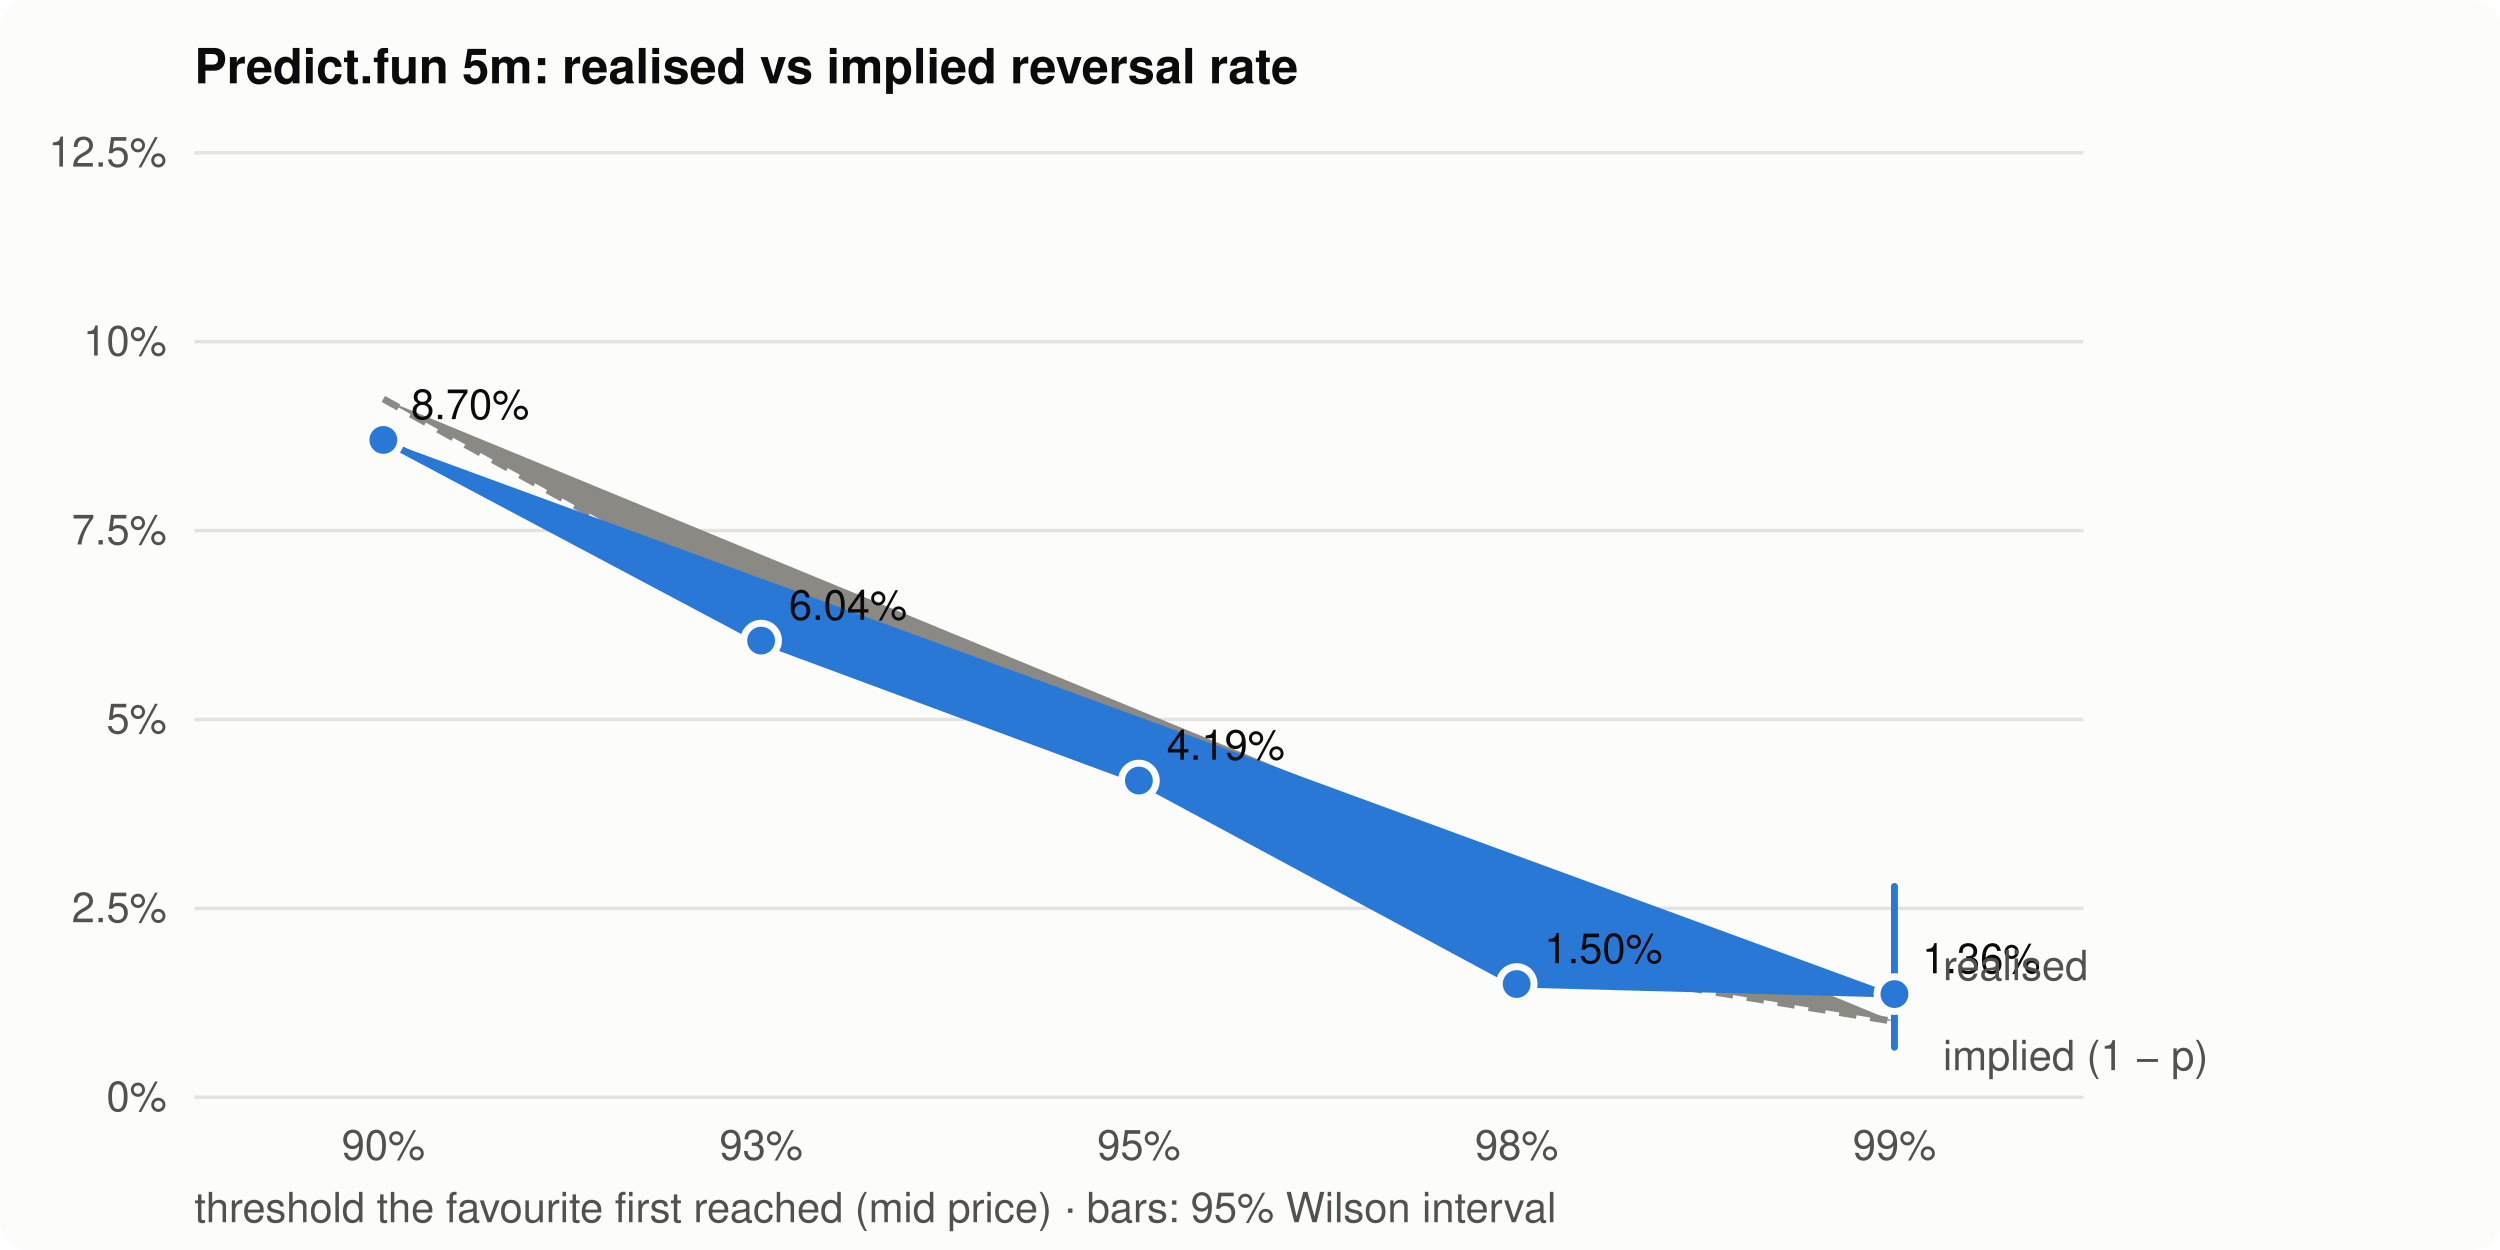
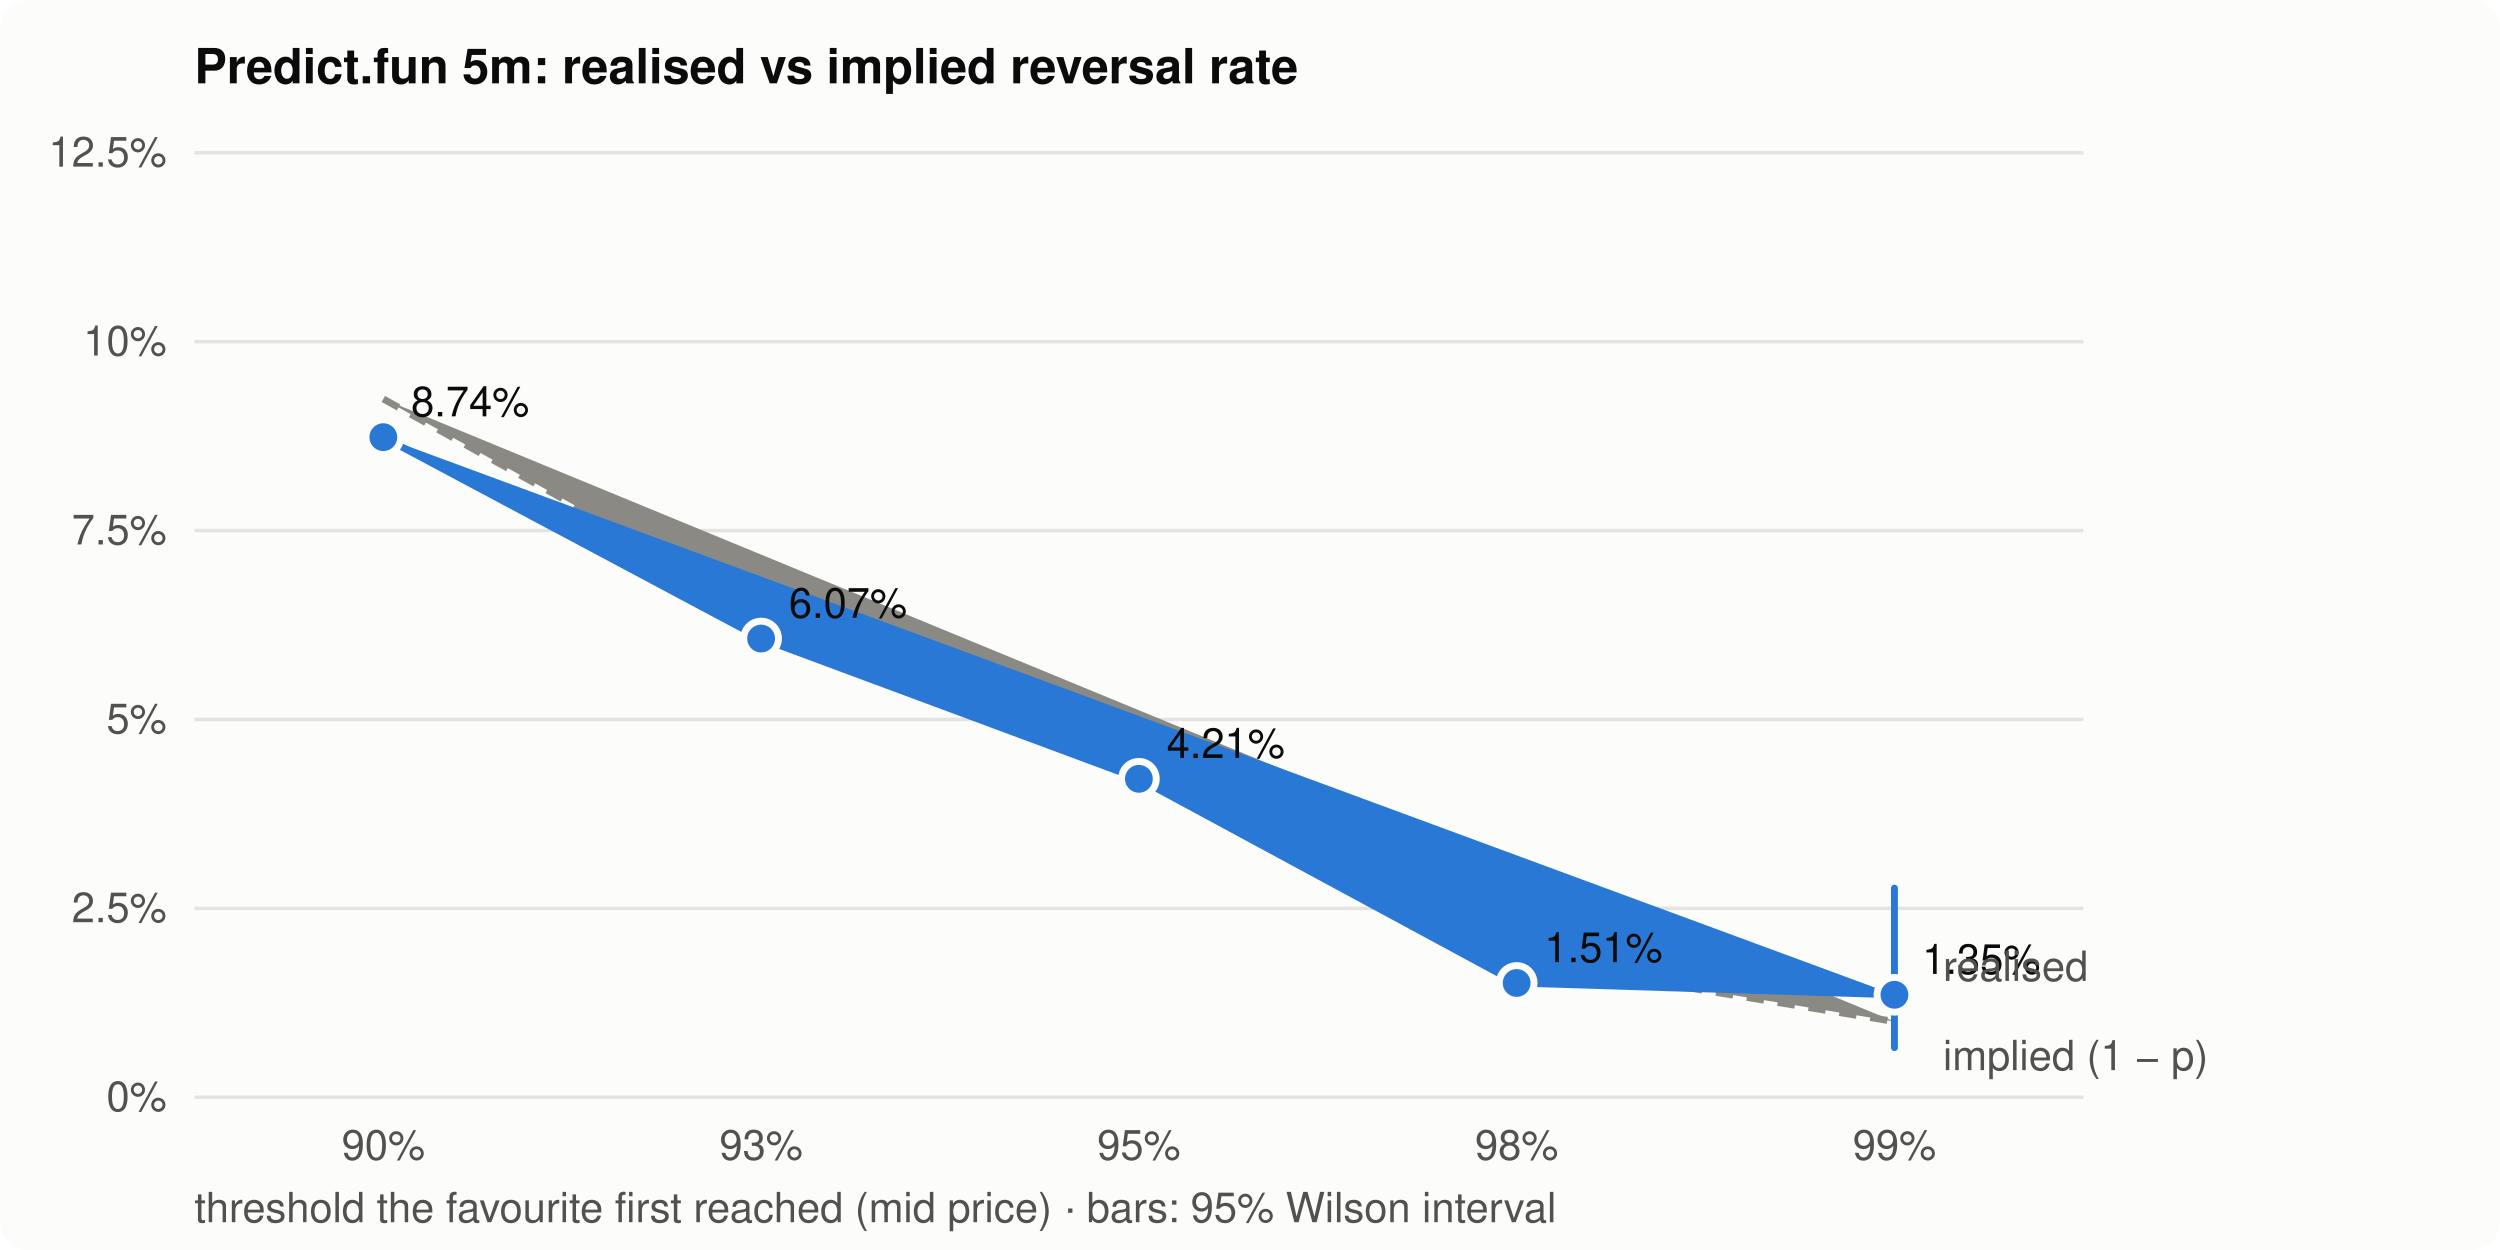
<svg xmlns="http://www.w3.org/2000/svg" viewBox="0 0 720 360" width="720" height="360" role="img" aria-label="Predict.fun 5m: realised vs implied reversal rate">
  <style>
  .bg{fill:#fcfcfb} .t1{fill:#0b0b0b} .t2{fill:#52514e} .grid{stroke:#e4e3df}
  .s1{stroke:#2a78d6;fill:#2a78d6} .s2{stroke:#eb6834;fill:#eb6834} .s3{stroke:#1baf7a;fill:#1baf7a}
  .ref{stroke:#8a8984;fill:#8a8984} .ring{stroke:#fcfcfb}
  text{font-family:-apple-system,Segoe UI,Helvetica,Arial,sans-serif;font-size:12px}
  .title{font-size:14px;font-weight:600}
  @media (prefers-color-scheme: dark){
    .bg{fill:#1a1a19} .t1{fill:#f0efec} .t2{fill:#c3c2b7} .grid{stroke:#34332f}
    .s1{stroke:#3987e5;fill:#3987e5} .s2{stroke:#d95926;fill:#d95926} .s3{stroke:#199e70;fill:#199e70}
    .ref{stroke:#9d9c96;fill:#9d9c96} .ring{stroke:#1a1a19}
  }
</style>
  <rect class="bg" width="720" height="360" rx="8" />
  <text class="t1 title" x="56" y="24">Predict.fun 5m: realised vs implied reversal rate</text>
  <line class="grid" x1="56" x2="600" y1="316.0" y2="316.0" stroke-width="1" />
  <text class="t2" x="48" y="320.0" text-anchor="end">0%</text>
  <line class="grid" x1="56" x2="600" y1="261.6" y2="261.6" stroke-width="1" />
  <text class="t2" x="48" y="265.6" text-anchor="end">2.5%</text>
  <line class="grid" x1="56" x2="600" y1="207.2" y2="207.2" stroke-width="1" />
  <text class="t2" x="48" y="211.2" text-anchor="end">5%</text>
  <line class="grid" x1="56" x2="600" y1="152.8" y2="152.8" stroke-width="1" />
  <text class="t2" x="48" y="156.8" text-anchor="end">7.5%</text>
  <line class="grid" x1="56" x2="600" y1="98.4" y2="98.4" stroke-width="1" />
  <text class="t2" x="48" y="102.4" text-anchor="end">10%</text>
  <line class="grid" x1="56" x2="600" y1="44.0" y2="44.0" stroke-width="1" />
  <text class="t2" x="48" y="48.0" text-anchor="end">12.5%</text>
  <text class="t2" x="110.4" y="334" text-anchor="middle">90%</text>
  <text class="t2" x="219.2" y="334" text-anchor="middle">93%</text>
  <text class="t2" x="328.0" y="334" text-anchor="middle">95%</text>
  <text class="t2" x="436.8" y="334" text-anchor="middle">98%</text>
  <text class="t2" x="545.6" y="334" text-anchor="middle">99%</text>
  <path class="ref" d="M110.4,114.9 L219.2,175.4 L328.0,217.9 L436.8,276.4 L545.6,294.2" fill="none" stroke-width="2" stroke-linejoin="round" stroke-dasharray="5 4" />
-   <line class="s1" x1="110.4" x2="110.4" y1="131.1" y2="122.1" stroke-width="2" stroke-linecap="round" />
-   <line class="s1" x1="219.2" x2="219.2" y1="188.4" y2="180.6" stroke-width="2" stroke-linecap="round" />
-   <line class="s1" x1="328.0" x2="328.0" y1="228.1" y2="221.3" stroke-width="2" stroke-linecap="round" />
-   <line class="s1" x1="436.8" x2="436.8" y1="285.8" y2="280.9" stroke-width="2" stroke-linecap="round" />
-   <line class="s1" x1="545.6" x2="545.6" y1="301.6" y2="255.3" stroke-width="2" stroke-linecap="round" />
-   <path class="s1" d="M110.4,126.7 L219.2,184.5 L328.0,224.8 L436.8,283.4 L545.6,286.3" fill="none" stroke-width="2" stroke-linejoin="round" />
-   <circle class="s1 ring" cx="110.4" cy="126.7" r="5" stroke-width="2" />
-   <text class="t1" x="118.4" y="120.7">8.70%</text>
-   <circle class="s1 ring" cx="219.2" cy="184.5" r="5" stroke-width="2" />
-   <text class="t1" x="227.2" y="178.5">6.04%</text>
-   <circle class="s1 ring" cx="328.0" cy="224.8" r="5" stroke-width="2" />
-   <text class="t1" x="336.0" y="218.8">4.19%</text>
-   <circle class="s1 ring" cx="436.8" cy="283.4" r="5" stroke-width="2" />
-   <text class="t1" x="444.8" y="277.4">1.50%</text>
-   <circle class="s1 ring" cx="545.6" cy="286.3" r="5" stroke-width="2" />
-   <text class="t1" x="553.6" y="280.3">1.36%</text>
+   <line class="s1" x1="110.4" x2="110.4" y1="130.3" y2="121.4" stroke-width="2" stroke-linecap="round" />
+   <line class="s1" x1="219.2" x2="219.2" y1="187.7" y2="180.0" stroke-width="2" stroke-linecap="round" />
+   <line class="s1" x1="328.0" x2="328.0" y1="227.7" y2="220.9" stroke-width="2" stroke-linecap="round" />
+   <line class="s1" x1="436.8" x2="436.8" y1="285.5" y2="280.5" stroke-width="2" stroke-linecap="round" />
+   <line class="s1" x1="545.6" x2="545.6" y1="301.7" y2="255.8" stroke-width="2" stroke-linecap="round" />
+   <path class="s1" d="M110.4,125.9 L219.2,183.9 L328.0,224.3 L436.8,283.1 L545.6,286.5" fill="none" stroke-width="2" stroke-linejoin="round" />
+   <circle class="s1 ring" cx="110.4" cy="125.9" r="5" stroke-width="2" />
+   <text class="t1" x="118.4" y="119.9">8.74%</text>
+   <circle class="s1 ring" cx="219.2" cy="183.9" r="5" stroke-width="2" />
+   <text class="t1" x="227.2" y="177.9">6.07%</text>
+   <circle class="s1 ring" cx="328.0" cy="224.3" r="5" stroke-width="2" />
+   <text class="t1" x="336.0" y="218.3">4.21%</text>
+   <circle class="s1 ring" cx="436.8" cy="283.1" r="5" stroke-width="2" />
+   <text class="t1" x="444.8" y="277.1">1.51%</text>
+   <circle class="s1 ring" cx="545.6" cy="286.5" r="5" stroke-width="2" />
+   <text class="t1" x="553.6" y="280.5">1.35%</text>
  <text class="t2" x="559.6" y="308.2">implied (1 − p)</text>
-   <text class="t2" x="559.6" y="282.3">realised</text>
+   <text class="t2" x="559.6" y="282.5">realised</text>
  <text class="t2" x="56" y="352">threshold the favourite first reached (mid price) · bars: 95% Wilson interval</text>
</svg>
